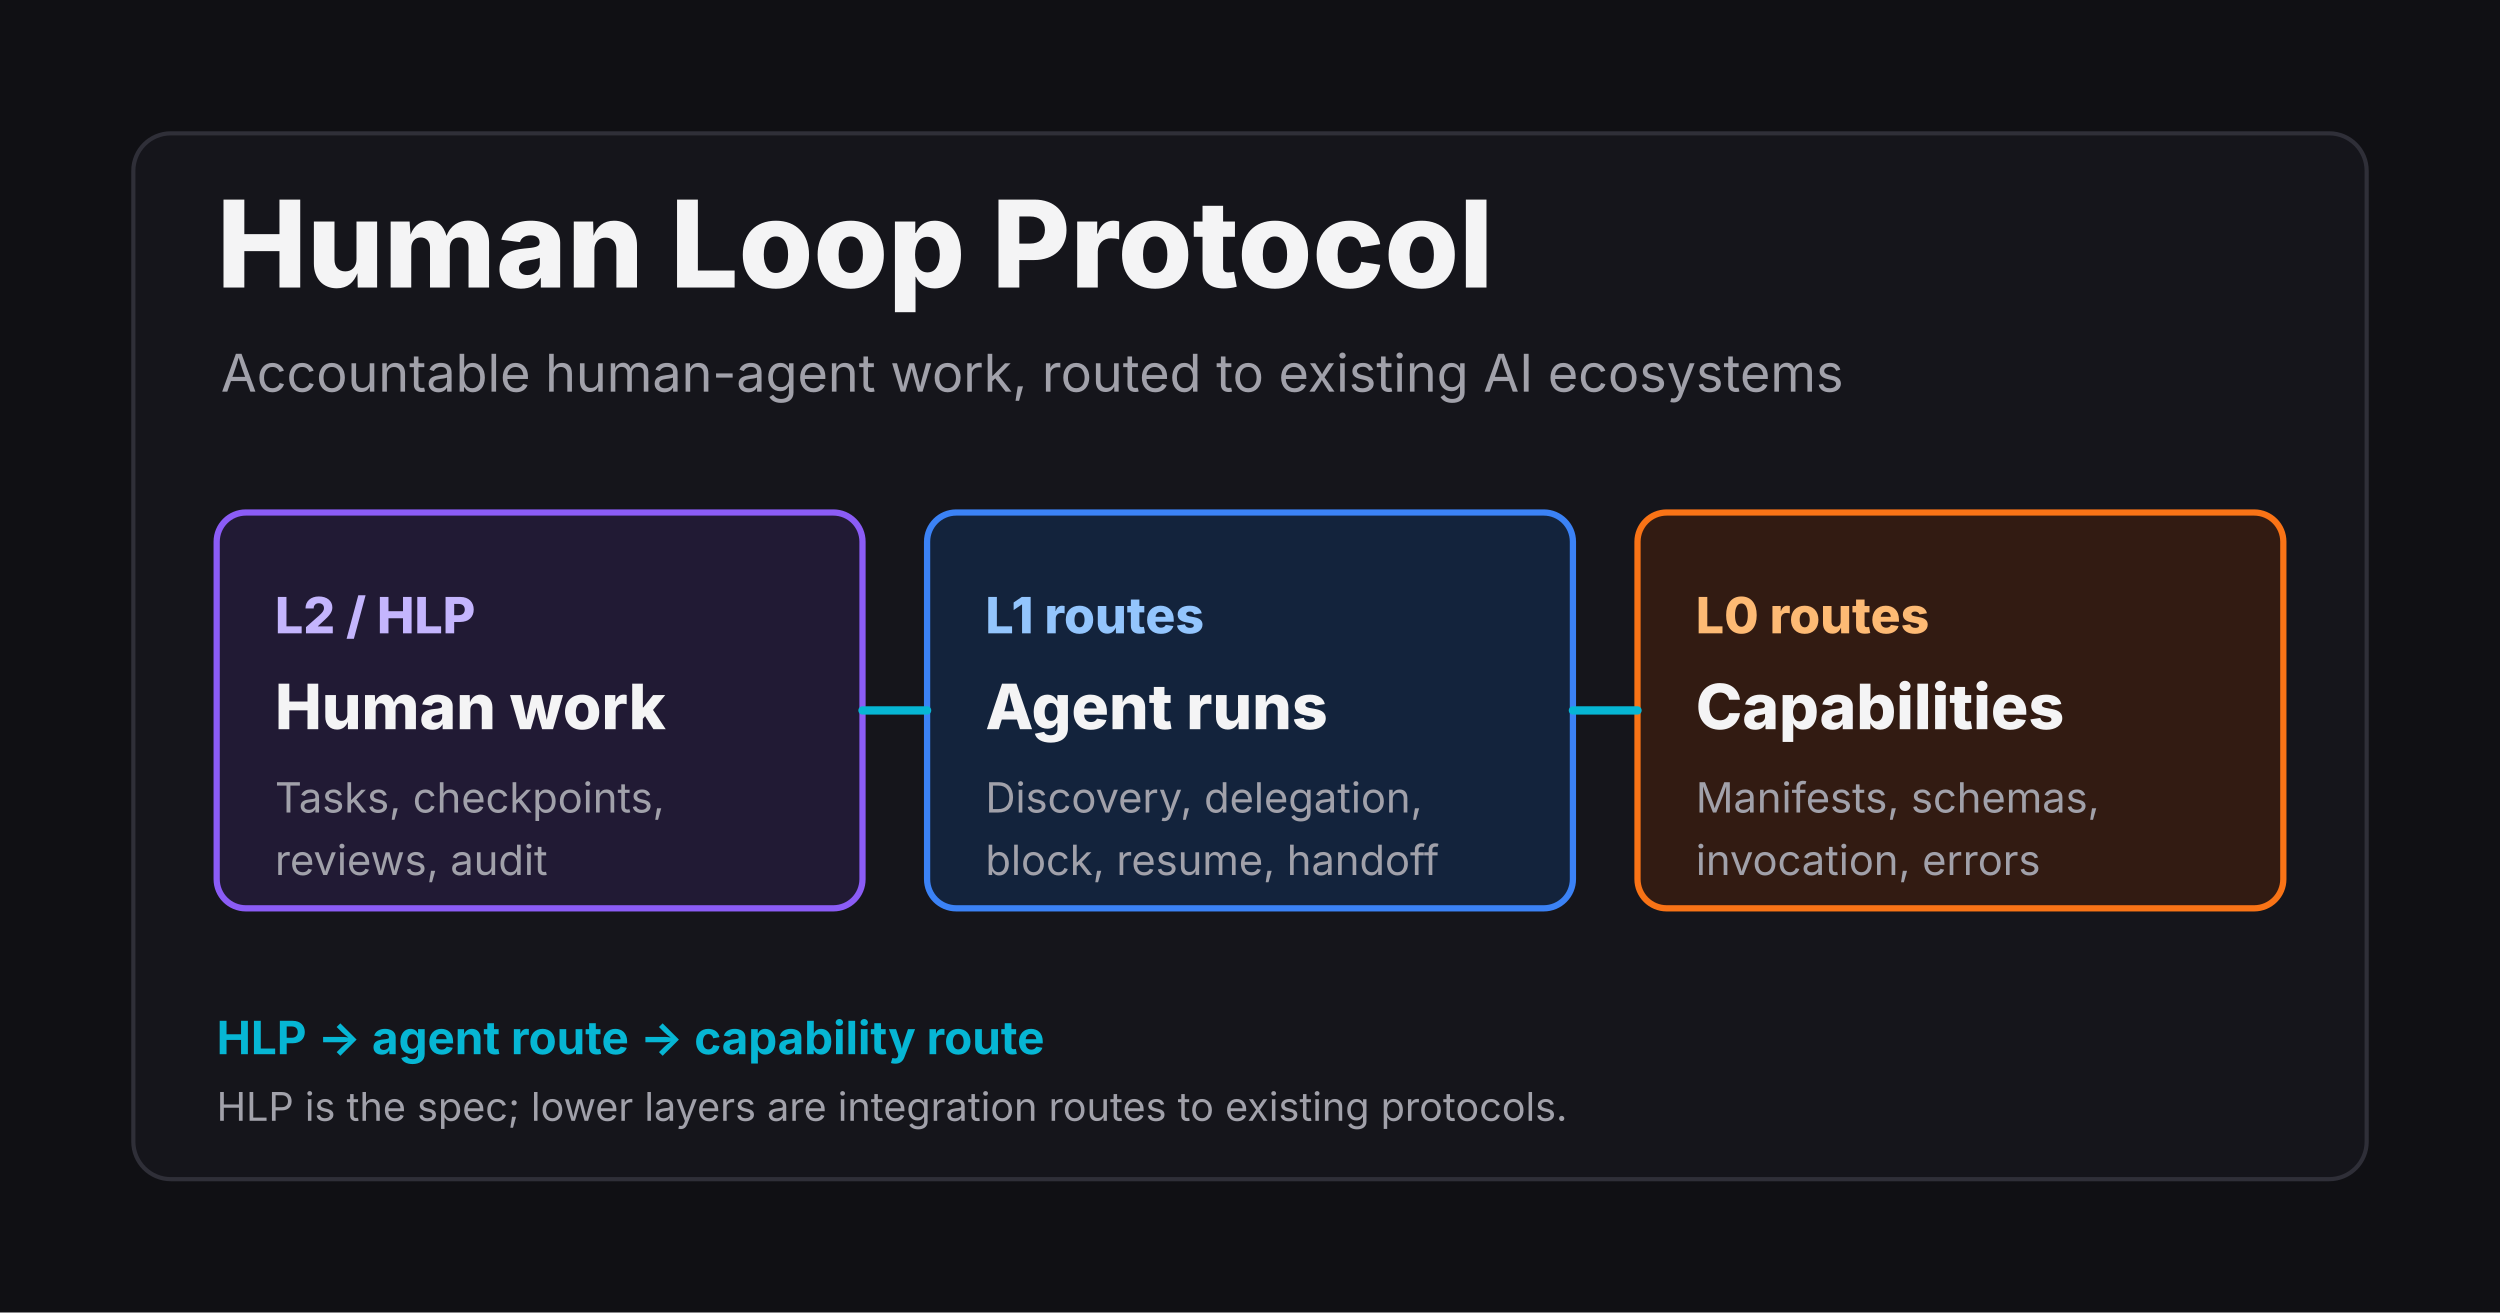
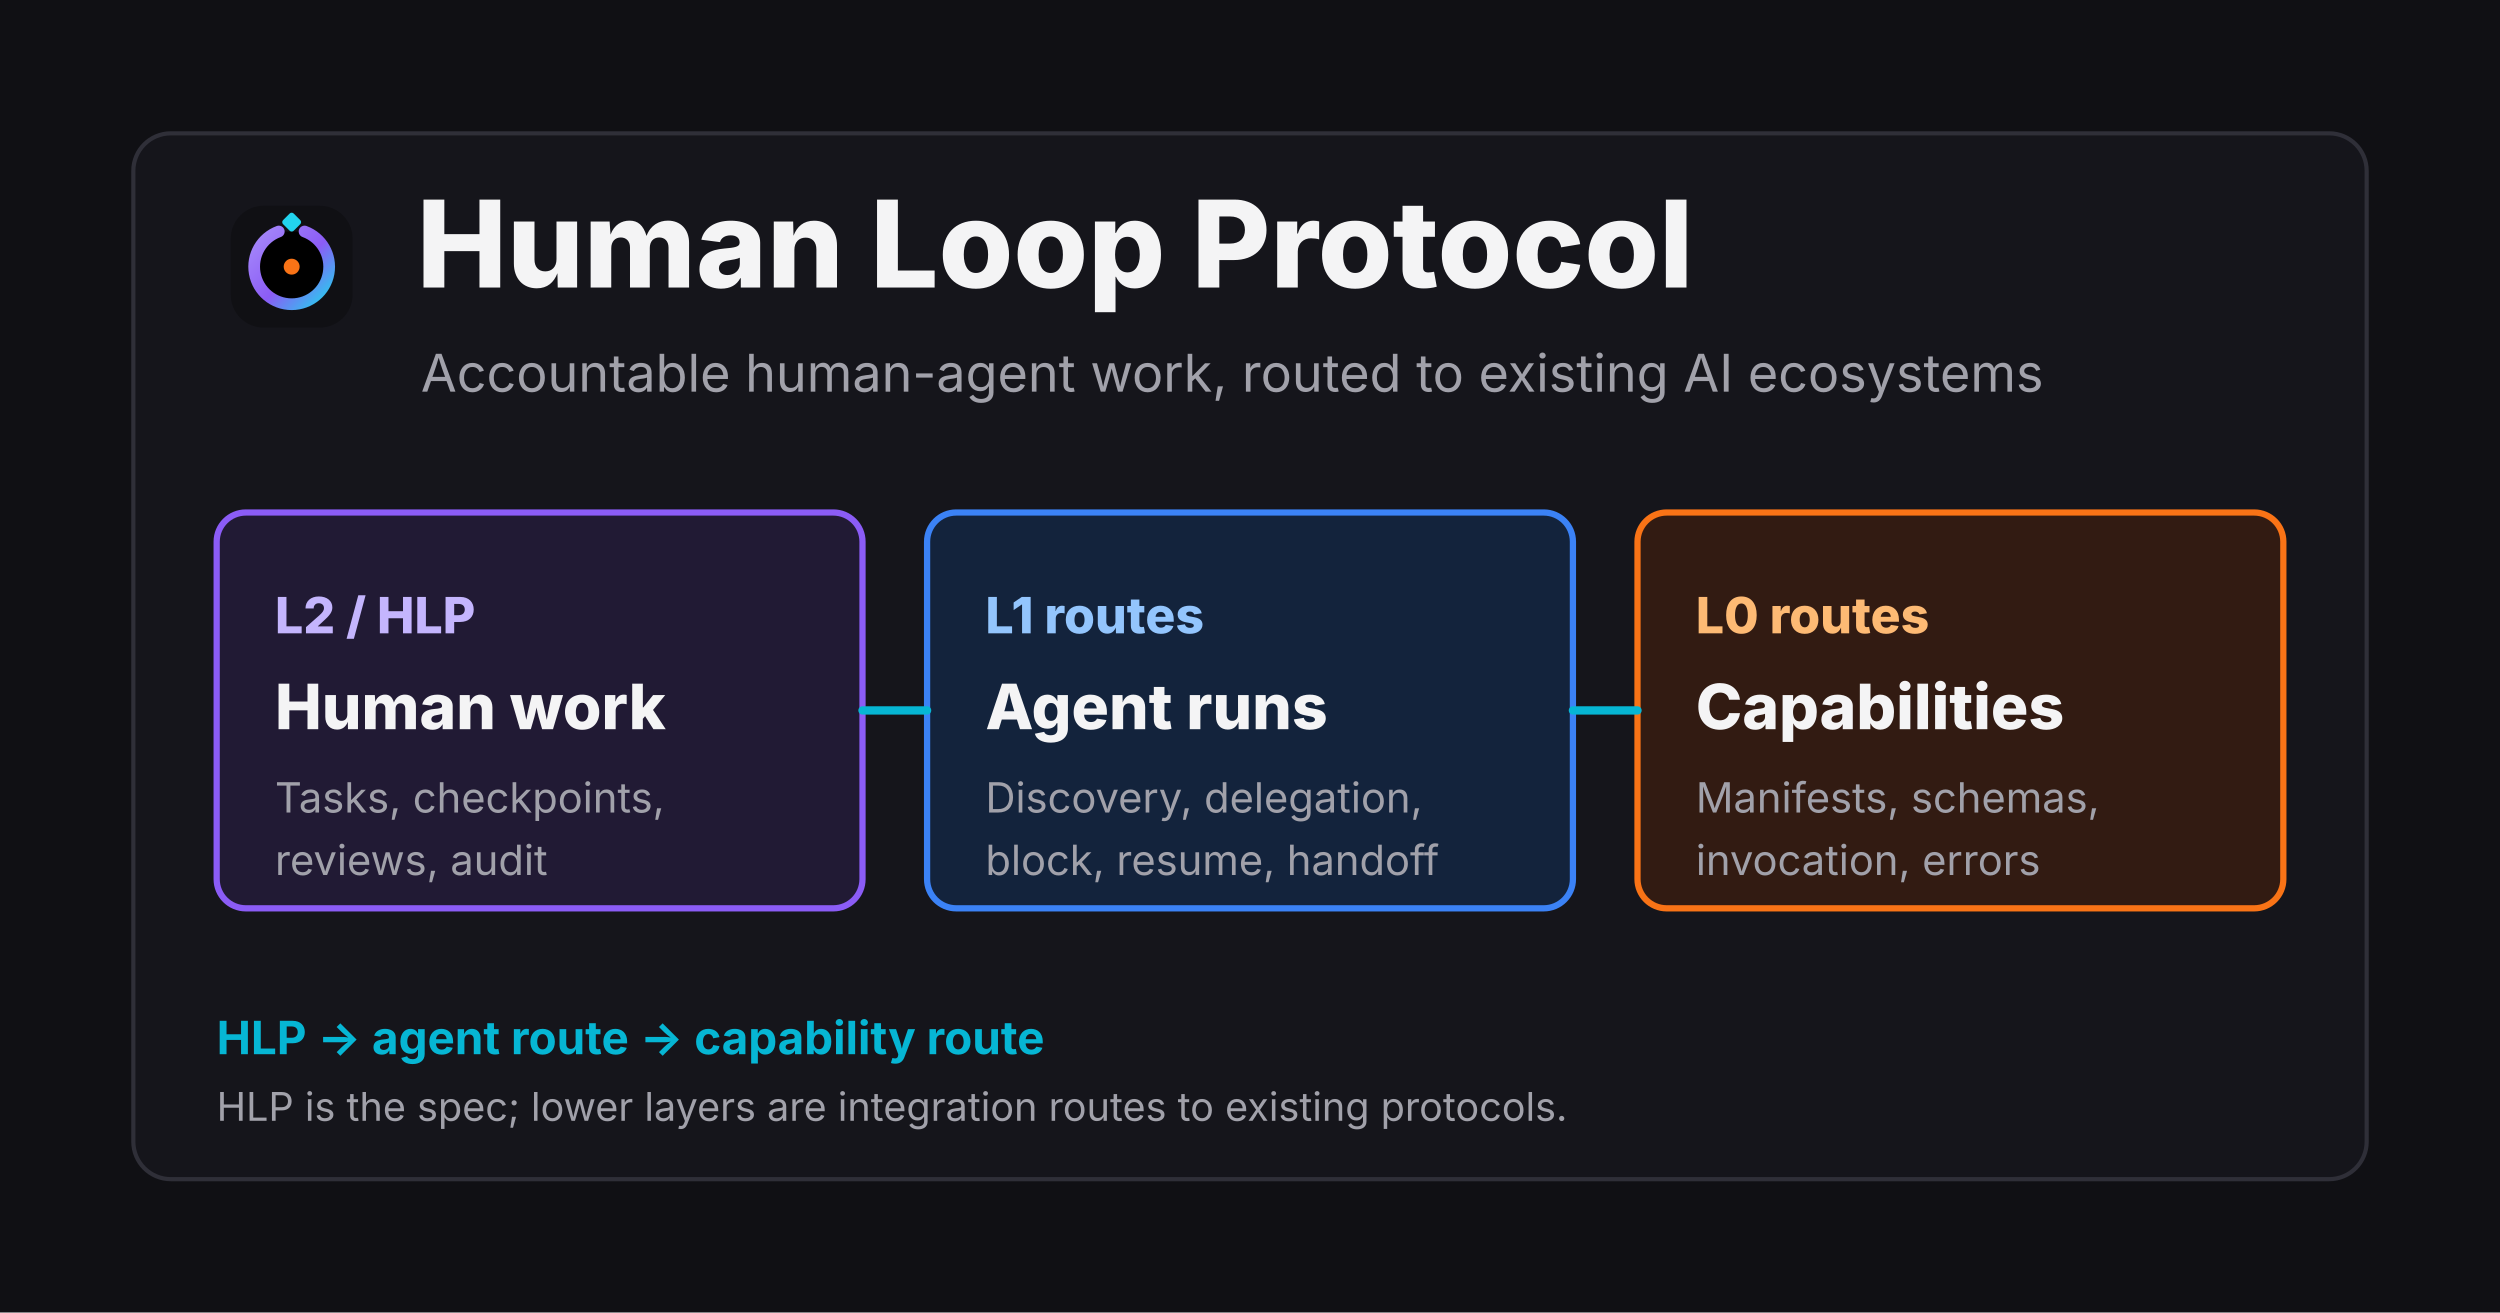
<svg xmlns="http://www.w3.org/2000/svg" width="1200" height="630" viewBox="0 0 1200 630" role="img" aria-labelledby="title desc">
+   <defs>
+     <linearGradient id="og-ring" x1="16" y1="16" x2="48" y2="48" gradientUnits="userSpaceOnUse">
+       <stop stop-color="#A78BFA" />
+       <stop offset="0.55" stop-color="#8B5CF6" />
+       <stop offset="1" stop-color="#22D3EE" />
+     </linearGradient>
+   </defs>
  <rect width="1200" height="630" fill="#101014" />
  <rect x="64" y="64" width="1072" height="502" rx="18" fill="#15151b" stroke="#2f2f38" stroke-width="2" />
-   <text x="104" y="138" fill="#f4f4f5" font-family="Inter, ui-sans-serif, system-ui, sans-serif" font-size="58" font-weight="760">Human Loop Protocol</text>
-   <text x="106" y="188" fill="#a1a1aa" font-family="Inter, ui-sans-serif, system-ui, sans-serif" font-size="25">Accountable human-agent work, routed to existing AI ecosystems</text>
+   <g transform="translate(104 92) scale(1.125)">
+     <rect x="6" y="6" width="52" height="52" rx="14" fill="#101014" />
+     <path d="M37.5 17 A16 16 0 1 1 26.5 17" stroke="url(#og-ring)" stroke-width="5" stroke-linecap="round" />
+     <rect x="28.8" y="9.8" width="6.4" height="6.4" rx="1.2" transform="rotate(45 32 13)" fill="#22D3EE" />
+     <circle cx="32" cy="32" r="3.4" fill="#F97316" />
+   </g>
+   <text x="200" y="138" fill="#f4f4f5" font-family="Inter, ui-sans-serif, system-ui, sans-serif" font-size="58" font-weight="760">Human Loop Protocol</text>
+   <text x="202" y="188" fill="#a1a1aa" font-family="Inter, ui-sans-serif, system-ui, sans-serif" font-size="25">Accountable human-agent work, routed to existing AI ecosystems</text>
  <g transform="translate(104 246)">
    <rect width="310" height="190" rx="14" fill="#211a34" stroke="#8b5cf6" stroke-width="3" />
    <text x="28" y="58" fill="#c4b5fd" font-family="Inter, ui-sans-serif, system-ui, sans-serif" font-size="24" font-weight="760">L2 / HLP</text>
    <text x="28" y="104" fill="#f4f4f5" font-family="Inter, ui-sans-serif, system-ui, sans-serif" font-size="30" font-weight="760">Human work</text>
    <text x="28" y="144" fill="#a1a1aa" font-family="Inter, ui-sans-serif, system-ui, sans-serif" font-size="20">Tasks, checkpoints,</text>
    <text x="28" y="174" fill="#a1a1aa" font-family="Inter, ui-sans-serif, system-ui, sans-serif" font-size="20">reviews, audit</text>
  </g>
  <g transform="translate(445 246)">
    <rect width="310" height="190" rx="14" fill="#13233c" stroke="#3b82f6" stroke-width="3" />
    <text x="28" y="58" fill="#93c5fd" font-family="Inter, ui-sans-serif, system-ui, sans-serif" font-size="24" font-weight="760">L1 routes</text>
    <text x="28" y="104" fill="#f4f4f5" font-family="Inter, ui-sans-serif, system-ui, sans-serif" font-size="30" font-weight="760">Agent runs</text>
    <text x="28" y="144" fill="#a1a1aa" font-family="Inter, ui-sans-serif, system-ui, sans-serif" font-size="20">Discovery, delegation,</text>
    <text x="28" y="174" fill="#a1a1aa" font-family="Inter, ui-sans-serif, system-ui, sans-serif" font-size="20">block, resume, handoff</text>
  </g>
  <g transform="translate(786 246)">
    <rect width="310" height="190" rx="14" fill="#321b12" stroke="#f97316" stroke-width="3" />
    <text x="28" y="58" fill="#fdba74" font-family="Inter, ui-sans-serif, system-ui, sans-serif" font-size="24" font-weight="760">L0 routes</text>
    <text x="28" y="104" fill="#f4f4f5" font-family="Inter, ui-sans-serif, system-ui, sans-serif" font-size="30" font-weight="760">Capabilities</text>
    <text x="28" y="144" fill="#a1a1aa" font-family="Inter, ui-sans-serif, system-ui, sans-serif" font-size="20">Manifests, schemas,</text>
    <text x="28" y="174" fill="#a1a1aa" font-family="Inter, ui-sans-serif, system-ui, sans-serif" font-size="20">invocation, errors</text>
  </g>
  <path d="M414 341H445" stroke="#06b6d4" stroke-width="4" stroke-linecap="round" />
  <path d="M755 341H786" stroke="#06b6d4" stroke-width="4" stroke-linecap="round" />
  <text x="104" y="506" fill="#06b6d4" font-family="Inter, ui-sans-serif, system-ui, sans-serif" font-size="22" font-weight="700">HLP -&gt; agent route -&gt; capability route</text>
  <text x="104" y="538" fill="#a1a1aa" font-family="Inter, ui-sans-serif, system-ui, sans-serif" font-size="19">HLP is the spec; lower layers are integration routes to existing protocols.</text>
</svg>
